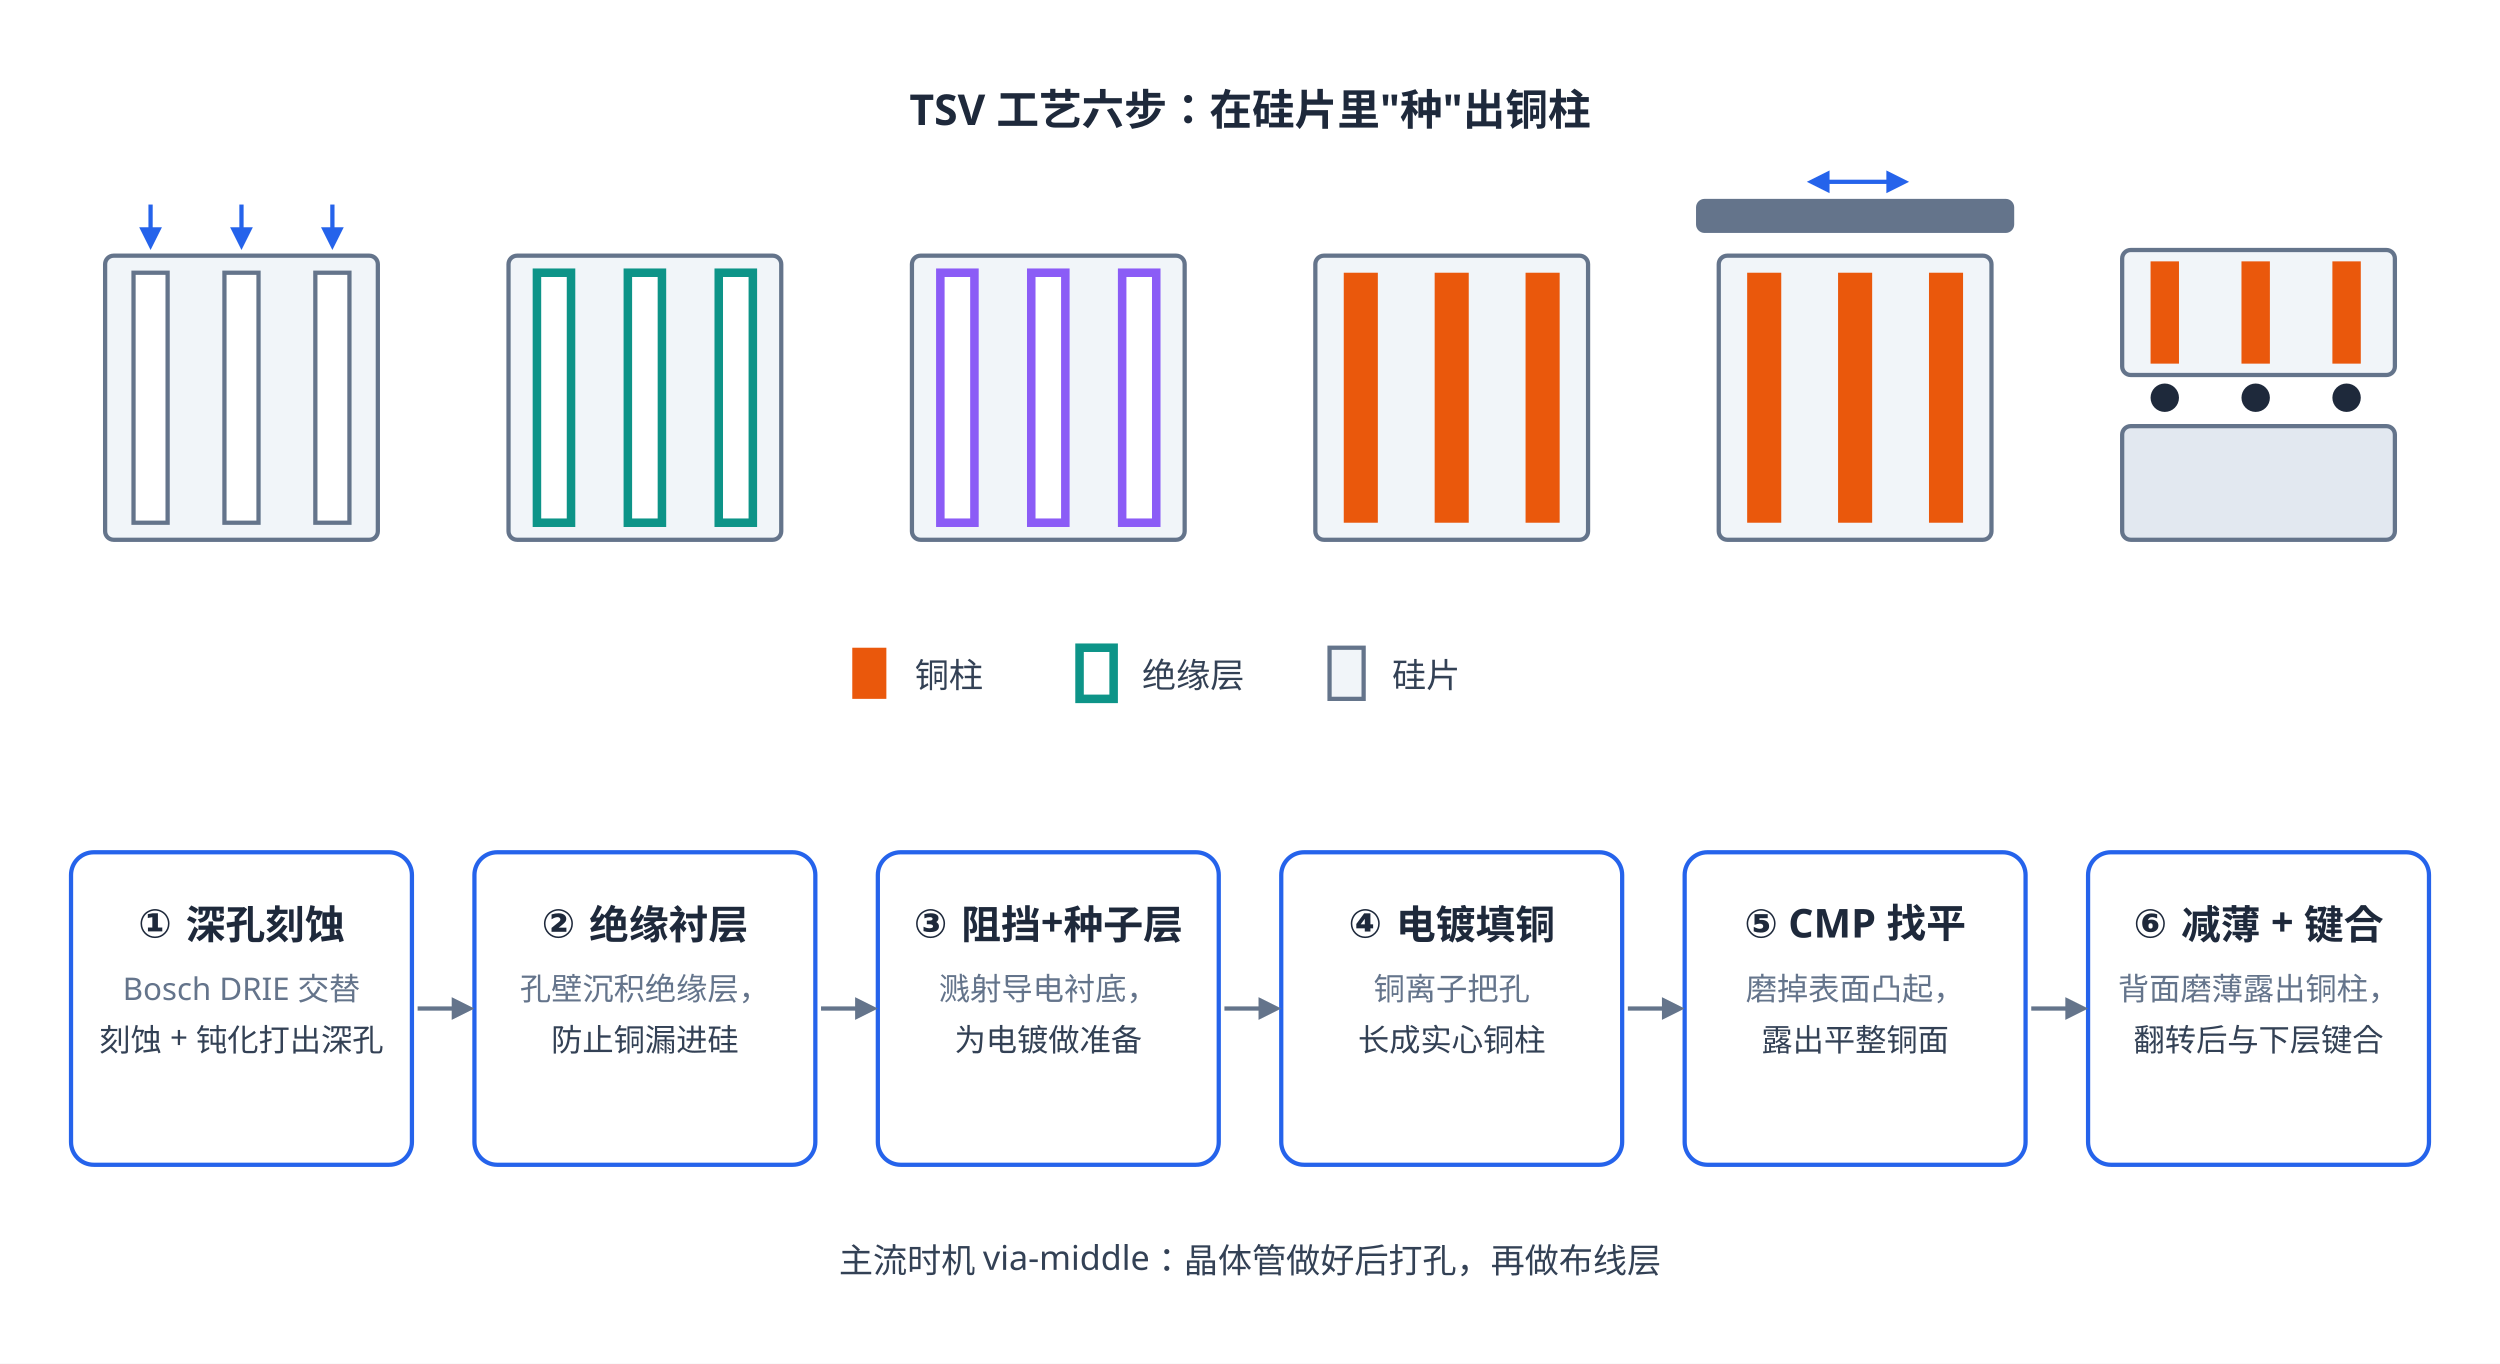
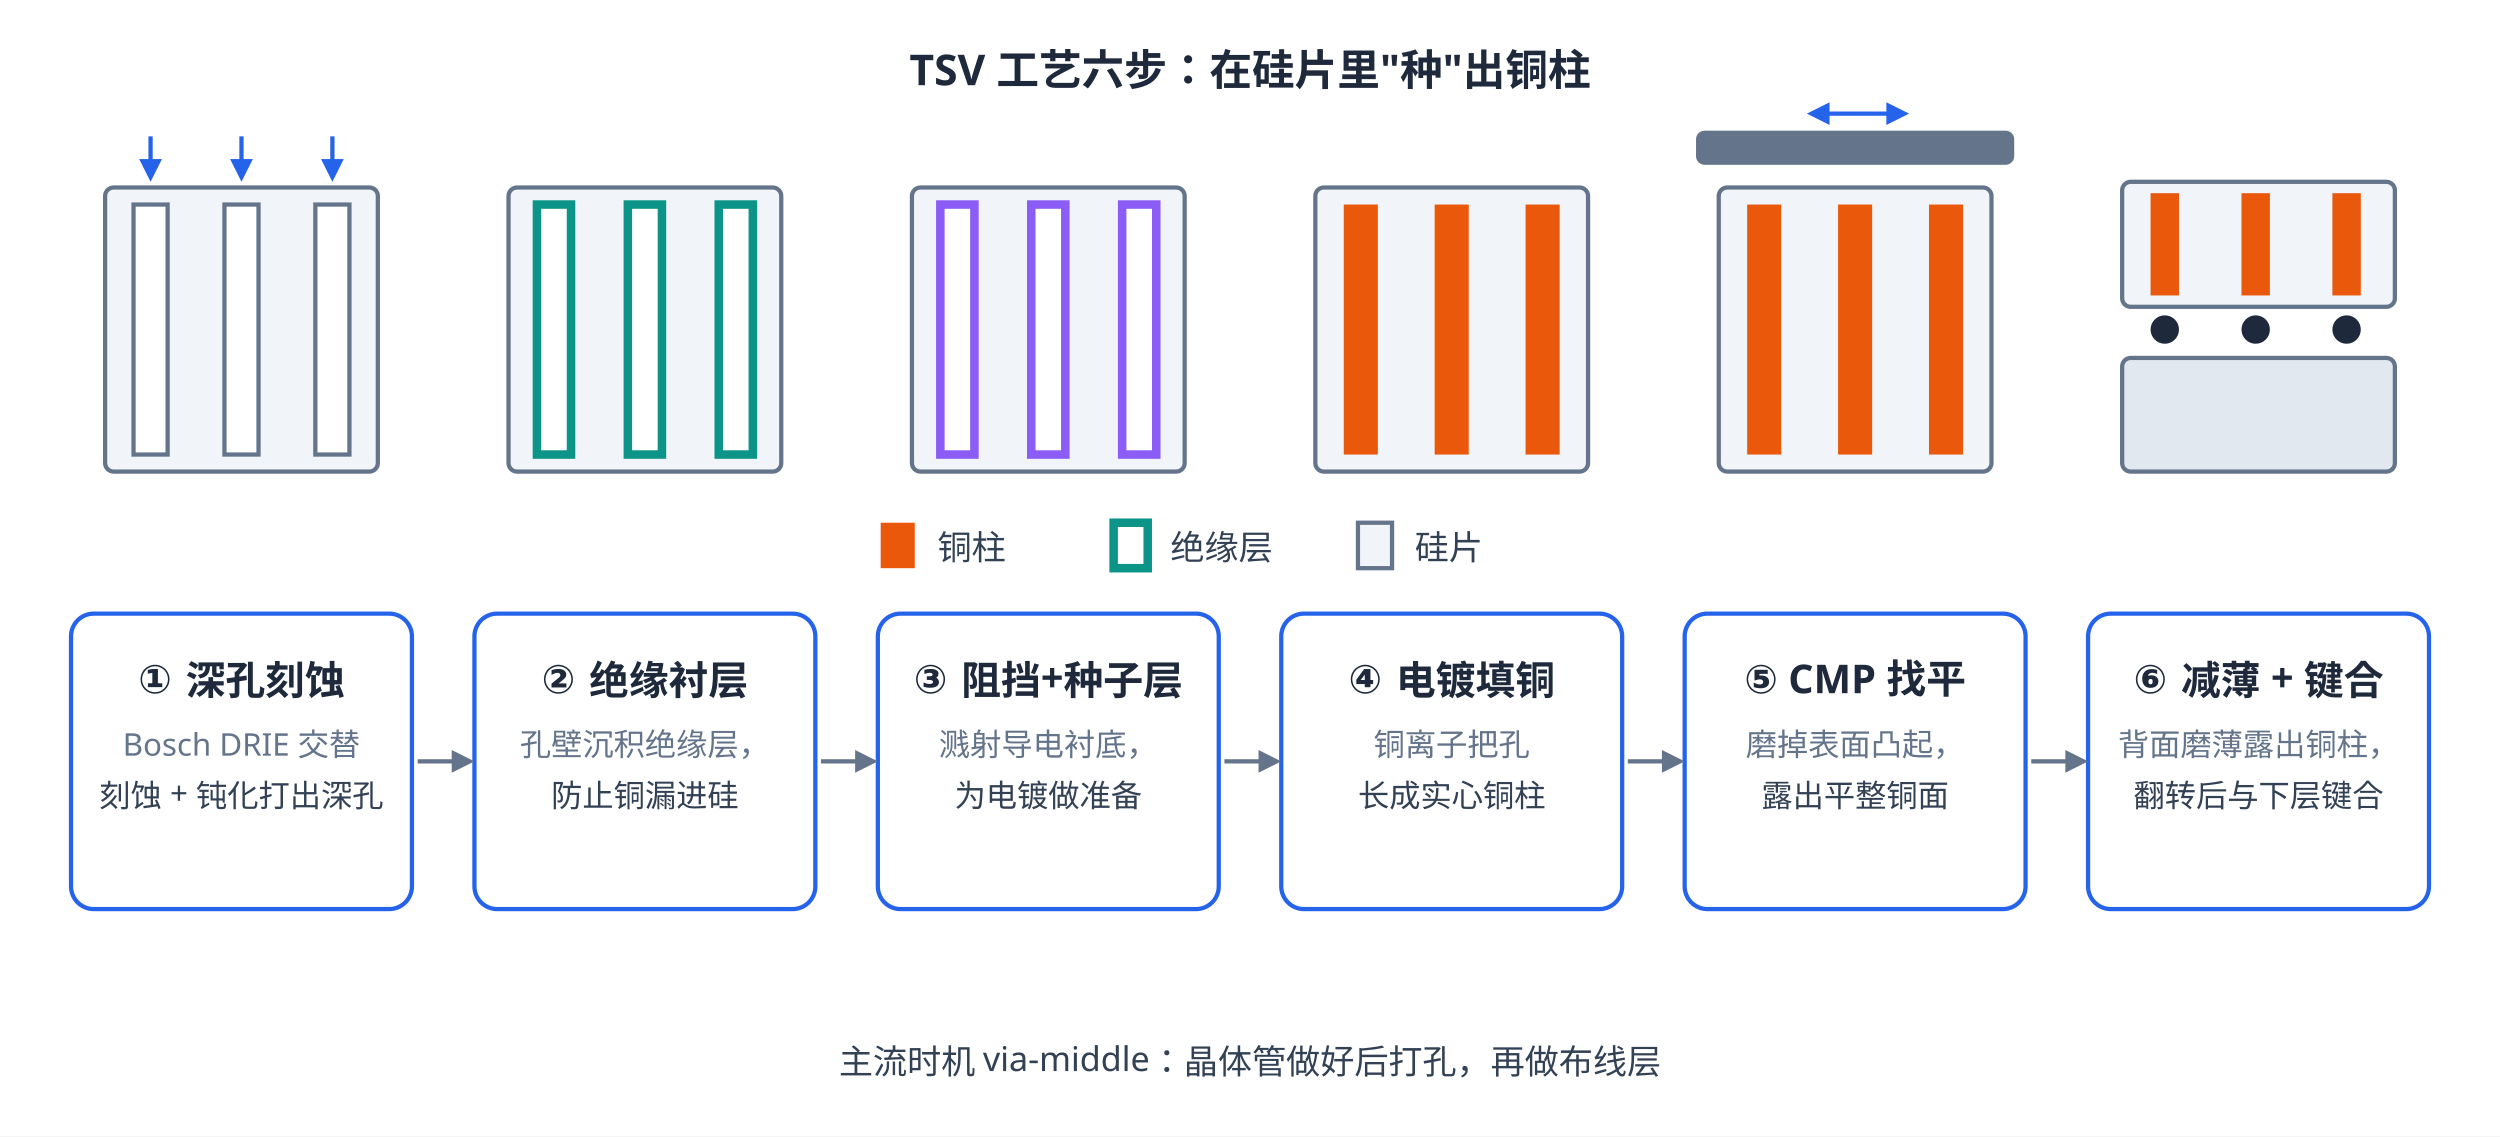
- <svg xmlns="http://www.w3.org/2000/svg" viewBox="0 0 880 480" font-family="'PingFang SC','Microsoft YaHei',sans-serif">
-   <rect x="0" y="0" width="880" height="480" fill="#ffffff" />
-   <text x="440" y="44" text-anchor="middle" fill="#1e293b" font-size="15" font-weight="bold">TSV 工艺六步：在硅片里"种"出铜柱</text>
-   <rect x="37" y="90" width="96" height="100" rx="3" fill="#f1f5f9" stroke="#64748b" stroke-width="1.5" />
-   <line x1="53" y1="72" x2="53" y2="84" stroke="#2563eb" stroke-width="1.5" />
-   <polygon points="53,88 49,80 57,80" fill="#2563eb" />
-   <line x1="85" y1="72" x2="85" y2="84" stroke="#2563eb" stroke-width="1.5" />
-   <polygon points="85,88 81,80 89,80" fill="#2563eb" />
-   <line x1="117" y1="72" x2="117" y2="84" stroke="#2563eb" stroke-width="1.5" />
-   <polygon points="117,88 113,80 121,80" fill="#2563eb" />
-   <rect x="47" y="96" width="12" height="88" fill="#ffffff" stroke="#64748b" stroke-width="1.5" />
-   <rect x="79" y="96" width="12" height="88" fill="#ffffff" stroke="#64748b" stroke-width="1.5" />
-   <rect x="111" y="96" width="12" height="88" fill="#ffffff" stroke="#64748b" stroke-width="1.5" />
-   <rect x="179" y="90" width="96" height="100" rx="3" fill="#f1f5f9" stroke="#64748b" stroke-width="1.5" />
-   <rect x="189" y="96" width="12" height="88" fill="#ffffff" stroke="#0d9488" stroke-width="3" />
-   <rect x="221" y="96" width="12" height="88" fill="#ffffff" stroke="#0d9488" stroke-width="3" />
-   <rect x="253" y="96" width="12" height="88" fill="#ffffff" stroke="#0d9488" stroke-width="3" />
-   <rect x="321" y="90" width="96" height="100" rx="3" fill="#f1f5f9" stroke="#64748b" stroke-width="1.5" />
-   <rect x="331" y="96" width="12" height="88" fill="#ffffff" stroke="#8b5cf6" stroke-width="3" />
-   <rect x="363" y="96" width="12" height="88" fill="#ffffff" stroke="#8b5cf6" stroke-width="3" />
-   <rect x="395" y="96" width="12" height="88" fill="#ffffff" stroke="#8b5cf6" stroke-width="3" />
-   <rect x="463" y="90" width="96" height="100" rx="3" fill="#f1f5f9" stroke="#64748b" stroke-width="1.5" />
-   <rect x="473" y="96" width="12" height="88" fill="#ea580c" />
-   <rect x="505" y="96" width="12" height="88" fill="#ea580c" />
-   <rect x="537" y="96" width="12" height="88" fill="#ea580c" />
-   <rect x="605" y="90" width="96" height="100" rx="3" fill="#f1f5f9" stroke="#64748b" stroke-width="1.5" />
-   <rect x="615" y="96" width="12" height="88" fill="#ea580c" />
-   <rect x="647" y="96" width="12" height="88" fill="#ea580c" />
-   <rect x="679" y="96" width="12" height="88" fill="#ea580c" />
-   <rect x="597" y="70" width="112" height="12" rx="3" fill="#64748b" />
-   <line x1="640" y1="64" x2="668" y2="64" stroke="#2563eb" stroke-width="1.5" />
-   <polygon points="672,64 664,60 664,68" fill="#2563eb" />
-   <polygon points="636,64 644,60 644,68" fill="#2563eb" />
-   <rect x="747" y="88" width="96" height="44" rx="3" fill="#f1f5f9" stroke="#64748b" stroke-width="1.5" />
-   <rect x="757" y="92" width="10" height="36" fill="#ea580c" />
-   <rect x="789" y="92" width="10" height="36" fill="#ea580c" />
-   <rect x="821" y="92" width="10" height="36" fill="#ea580c" />
-   <circle cx="762" cy="140" r="5" fill="#1e293b" />
-   <circle cx="794" cy="140" r="5" fill="#1e293b" />
-   <circle cx="826" cy="140" r="5" fill="#1e293b" />
-   <rect x="747" y="150" width="96" height="40" rx="3" fill="#e2e8f0" stroke="#64748b" stroke-width="1.5" />
+ <svg xmlns="http://www.w3.org/2000/svg" viewBox="0 0 880 400" font-family="'PingFang SC','Microsoft YaHei',sans-serif">
+   <rect x="0" y="0" width="880" height="400" fill="#ffffff" />
+   <text x="440" y="30" text-anchor="middle" fill="#1e293b" font-size="15" font-weight="bold">TSV 工艺六步：在硅片里"种"出铜柱</text>
+   <rect x="37" y="66" width="96" height="100" rx="3" fill="#f1f5f9" stroke="#64748b" stroke-width="1.5" />
+   <line x1="53" y1="48" x2="53" y2="60" stroke="#2563eb" stroke-width="1.5" />
+   <polygon points="53,64 49,56 57,56" fill="#2563eb" />
+   <line x1="85" y1="48" x2="85" y2="60" stroke="#2563eb" stroke-width="1.5" />
+   <polygon points="85,64 81,56 89,56" fill="#2563eb" />
+   <line x1="117" y1="48" x2="117" y2="60" stroke="#2563eb" stroke-width="1.5" />
+   <polygon points="117,64 113,56 121,56" fill="#2563eb" />
+   <rect x="47" y="72" width="12" height="88" fill="#ffffff" stroke="#64748b" stroke-width="1.5" />
+   <rect x="79" y="72" width="12" height="88" fill="#ffffff" stroke="#64748b" stroke-width="1.5" />
+   <rect x="111" y="72" width="12" height="88" fill="#ffffff" stroke="#64748b" stroke-width="1.5" />
+   <rect x="179" y="66" width="96" height="100" rx="3" fill="#f1f5f9" stroke="#64748b" stroke-width="1.5" />
+   <rect x="189" y="72" width="12" height="88" fill="#ffffff" stroke="#0d9488" stroke-width="3" />
+   <rect x="221" y="72" width="12" height="88" fill="#ffffff" stroke="#0d9488" stroke-width="3" />
+   <rect x="253" y="72" width="12" height="88" fill="#ffffff" stroke="#0d9488" stroke-width="3" />
+   <rect x="321" y="66" width="96" height="100" rx="3" fill="#f1f5f9" stroke="#64748b" stroke-width="1.5" />
+   <rect x="331" y="72" width="12" height="88" fill="#ffffff" stroke="#8b5cf6" stroke-width="3" />
+   <rect x="363" y="72" width="12" height="88" fill="#ffffff" stroke="#8b5cf6" stroke-width="3" />
+   <rect x="395" y="72" width="12" height="88" fill="#ffffff" stroke="#8b5cf6" stroke-width="3" />
+   <rect x="463" y="66" width="96" height="100" rx="3" fill="#f1f5f9" stroke="#64748b" stroke-width="1.5" />
+   <rect x="473" y="72" width="12" height="88" fill="#ea580c" />
+   <rect x="505" y="72" width="12" height="88" fill="#ea580c" />
+   <rect x="537" y="72" width="12" height="88" fill="#ea580c" />
+   <rect x="605" y="66" width="96" height="100" rx="3" fill="#f1f5f9" stroke="#64748b" stroke-width="1.5" />
+   <rect x="615" y="72" width="12" height="88" fill="#ea580c" />
+   <rect x="647" y="72" width="12" height="88" fill="#ea580c" />
+   <rect x="679" y="72" width="12" height="88" fill="#ea580c" />
+   <rect x="597" y="46" width="112" height="12" rx="3" fill="#64748b" />
+   <line x1="640" y1="40" x2="668" y2="40" stroke="#2563eb" stroke-width="1.5" />
+   <polygon points="672,40 664,36 664,44" fill="#2563eb" />
+   <polygon points="636,40 644,36 644,44" fill="#2563eb" />
+   <rect x="747" y="64" width="96" height="44" rx="3" fill="#f1f5f9" stroke="#64748b" stroke-width="1.5" />
+   <rect x="757" y="68" width="10" height="36" fill="#ea580c" />
+   <rect x="789" y="68" width="10" height="36" fill="#ea580c" />
+   <rect x="821" y="68" width="10" height="36" fill="#ea580c" />
+   <circle cx="762" cy="116" r="5" fill="#1e293b" />
+   <circle cx="794" cy="116" r="5" fill="#1e293b" />
+   <circle cx="826" cy="116" r="5" fill="#1e293b" />
+   <rect x="747" y="126" width="96" height="40" rx="3" fill="#e2e8f0" stroke="#64748b" stroke-width="1.5" />
+   <rect x="310" y="184" width="12" height="16" fill="#ea580c" />
+   <text x="330" y="197" text-anchor="start" fill="#334155" font-size="12">铜柱</text>
+   <rect x="392" y="184" width="12" height="16" fill="#ffffff" stroke="#0d9488" stroke-width="3" />
+   <text x="412" y="197" text-anchor="start" fill="#334155" font-size="12">绝缘层</text>
+   <rect x="478" y="184" width="12" height="16" fill="#f1f5f9" stroke="#64748b" stroke-width="1.5" />
+   <text x="498" y="197" text-anchor="start" fill="#334155" font-size="12">硅片</text>
  <g>
-     <rect x="25" y="300" width="120" height="110" rx="8" fill="#ffffff" stroke="#2563eb" stroke-width="1.5" />
-     <rect x="167" y="300" width="120" height="110" rx="8" fill="#ffffff" stroke="#2563eb" stroke-width="1.5" />
-     <rect x="309" y="300" width="120" height="110" rx="8" fill="#ffffff" stroke="#2563eb" stroke-width="1.5" />
-     <rect x="451" y="300" width="120" height="110" rx="8" fill="#ffffff" stroke="#2563eb" stroke-width="1.5" />
-     <rect x="593" y="300" width="120" height="110" rx="8" fill="#ffffff" stroke="#2563eb" stroke-width="1.5" />
-     <rect x="735" y="300" width="120" height="110" rx="8" fill="#ffffff" stroke="#2563eb" stroke-width="1.5" />
+     <rect x="25" y="216" width="120" height="104" rx="8" fill="#ffffff" stroke="#2563eb" stroke-width="1.5" />
+     <rect x="167" y="216" width="120" height="104" rx="8" fill="#ffffff" stroke="#2563eb" stroke-width="1.5" />
+     <rect x="309" y="216" width="120" height="104" rx="8" fill="#ffffff" stroke="#2563eb" stroke-width="1.5" />
+     <rect x="451" y="216" width="120" height="104" rx="8" fill="#ffffff" stroke="#2563eb" stroke-width="1.5" />
+     <rect x="593" y="216" width="120" height="104" rx="8" fill="#ffffff" stroke="#2563eb" stroke-width="1.5" />
+     <rect x="735" y="216" width="120" height="104" rx="8" fill="#ffffff" stroke="#2563eb" stroke-width="1.5" />
  </g>
-   <text x="85" y="330" text-anchor="middle" fill="#1e293b" font-size="14" font-weight="bold">① 深孔刻蚀</text>
-   <text x="85" y="352" text-anchor="middle" fill="#64748b" font-size="11">Bosch DRIE 交替</text>
-   <text x="85" y="370" text-anchor="middle" fill="#334155" font-size="11">刻蚀 + 钝化打出深孔</text>
-   <text x="227" y="330" text-anchor="middle" fill="#1e293b" font-size="14" font-weight="bold">② 绝缘衬层</text>
-   <text x="227" y="352" text-anchor="middle" fill="#64748b" font-size="11">孔壁沉积绝缘层，</text>
-   <text x="227" y="370" text-anchor="middle" fill="#334155" font-size="11">防止铜漏进硅</text>
-   <text x="369" y="330" text-anchor="middle" fill="#1e293b" font-size="14" font-weight="bold">③ 阻挡+种子层</text>
-   <text x="369" y="352" text-anchor="middle" fill="#64748b" font-size="11">溅射导电衬底，</text>
-   <text x="369" y="370" text-anchor="middle" fill="#334155" font-size="11">为电镀做准备</text>
-   <text x="511" y="330" text-anchor="middle" fill="#1e293b" font-size="14" font-weight="bold">④ 电镀填铜</text>
-   <text x="511" y="352" text-anchor="middle" fill="#64748b" font-size="11">铜离子把孔</text>
-   <text x="511" y="370" text-anchor="middle" fill="#334155" font-size="11">长成实心铜柱</text>
-   <text x="653" y="330" text-anchor="middle" fill="#1e293b" font-size="14" font-weight="bold">⑤ CMP 找平</text>
-   <text x="653" y="352" text-anchor="middle" fill="#64748b" font-size="11">磨掉表面凸起，</text>
-   <text x="653" y="370" text-anchor="middle" fill="#334155" font-size="11">露出平整铜面</text>
-   <text x="795" y="330" text-anchor="middle" fill="#1e293b" font-size="14" font-weight="bold">⑥ 减薄 + 键合</text>
-   <text x="795" y="352" text-anchor="middle" fill="#64748b" font-size="11">背面磨薄露出铜柱，</text>
-   <text x="795" y="370" text-anchor="middle" fill="#334155" font-size="11">翻转后与下层键合</text>
+   <text x="85" y="244" text-anchor="middle" fill="#1e293b" font-size="14" font-weight="bold">① 深孔刻蚀</text>
+   <text x="85" y="266" text-anchor="middle" fill="#64748b" font-size="11">Bosch DRIE 交替</text>
+   <text x="85" y="284" text-anchor="middle" fill="#334155" font-size="11">刻蚀 + 钝化打出深孔</text>
+   <text x="227" y="244" text-anchor="middle" fill="#1e293b" font-size="14" font-weight="bold">② 绝缘衬层</text>
+   <text x="227" y="266" text-anchor="middle" fill="#64748b" font-size="11">孔壁沉积绝缘层，</text>
+   <text x="227" y="284" text-anchor="middle" fill="#334155" font-size="11">防止铜漏进硅</text>
+   <text x="369" y="244" text-anchor="middle" fill="#1e293b" font-size="14" font-weight="bold">③ 阻挡+种子层</text>
+   <text x="369" y="266" text-anchor="middle" fill="#64748b" font-size="11">溅射导电衬底，</text>
+   <text x="369" y="284" text-anchor="middle" fill="#334155" font-size="11">为电镀做准备</text>
+   <text x="511" y="244" text-anchor="middle" fill="#1e293b" font-size="14" font-weight="bold">④ 电镀填铜</text>
+   <text x="511" y="266" text-anchor="middle" fill="#64748b" font-size="11">铜离子把孔</text>
+   <text x="511" y="284" text-anchor="middle" fill="#334155" font-size="11">长成实心铜柱</text>
+   <text x="653" y="244" text-anchor="middle" fill="#1e293b" font-size="14" font-weight="bold">⑤ CMP 找平</text>
+   <text x="653" y="266" text-anchor="middle" fill="#64748b" font-size="11">磨掉表面凸起，</text>
+   <text x="653" y="284" text-anchor="middle" fill="#334155" font-size="11">露出平整铜面</text>
+   <text x="795" y="244" text-anchor="middle" fill="#1e293b" font-size="14" font-weight="bold">⑥ 减薄 + 键合</text>
+   <text x="795" y="266" text-anchor="middle" fill="#64748b" font-size="11">背面磨薄露出铜柱，</text>
+   <text x="795" y="284" text-anchor="middle" fill="#334155" font-size="11">翻转后与下层键合</text>
  <g stroke="#64748b" stroke-width="1.5">
-     <line x1="147" y1="355" x2="163" y2="355" />
-     <line x1="289" y1="355" x2="305" y2="355" />
-     <line x1="431" y1="355" x2="447" y2="355" />
-     <line x1="573" y1="355" x2="589" y2="355" />
-     <line x1="715" y1="355" x2="731" y2="355" />
+     <line x1="147" y1="268" x2="163" y2="268" />
+     <line x1="289" y1="268" x2="305" y2="268" />
+     <line x1="431" y1="268" x2="447" y2="268" />
+     <line x1="573" y1="268" x2="589" y2="268" />
+     <line x1="715" y1="268" x2="731" y2="268" />
  </g>
-   <polygon points="167,355 159,351 159,359" fill="#64748b" />
-   <polygon points="309,355 301,351 301,359" fill="#64748b" />
-   <polygon points="451,355 443,351 443,359" fill="#64748b" />
-   <polygon points="593,355 585,351 585,359" fill="#64748b" />
-   <polygon points="735,355 727,351 727,359" fill="#64748b" />
-   <rect x="300" y="228" width="12" height="18" fill="#ea580c" />
-   <text x="322" y="242" text-anchor="start" fill="#334155" font-size="12">铜柱</text>
-   <rect x="380" y="228" width="12" height="18" fill="#ffffff" stroke="#0d9488" stroke-width="3" />
-   <text x="402" y="242" text-anchor="start" fill="#334155" font-size="12">绝缘层</text>
-   <rect x="468" y="228" width="12" height="18" fill="#f1f5f9" stroke="#64748b" stroke-width="1.5" />
-   <text x="490" y="242" text-anchor="start" fill="#334155" font-size="12">硅片</text>
-   <text x="440" y="448" text-anchor="middle" fill="#334155" font-size="12">主流时机 via-middle：晶体管做好后打孔，再做布线层</text>
+   <polygon points="167,268 159,264 159,272" fill="#64748b" />
+   <polygon points="309,268 301,264 301,272" fill="#64748b" />
+   <polygon points="451,268 443,264 443,272" fill="#64748b" />
+   <polygon points="593,268 585,264 585,272" fill="#64748b" />
+   <polygon points="735,268 727,264 727,272" fill="#64748b" />
+   <text x="440" y="378" text-anchor="middle" fill="#334155" font-size="12">主流时机 via-middle：晶体管做好后打孔，再做布线层</text>
</svg>
